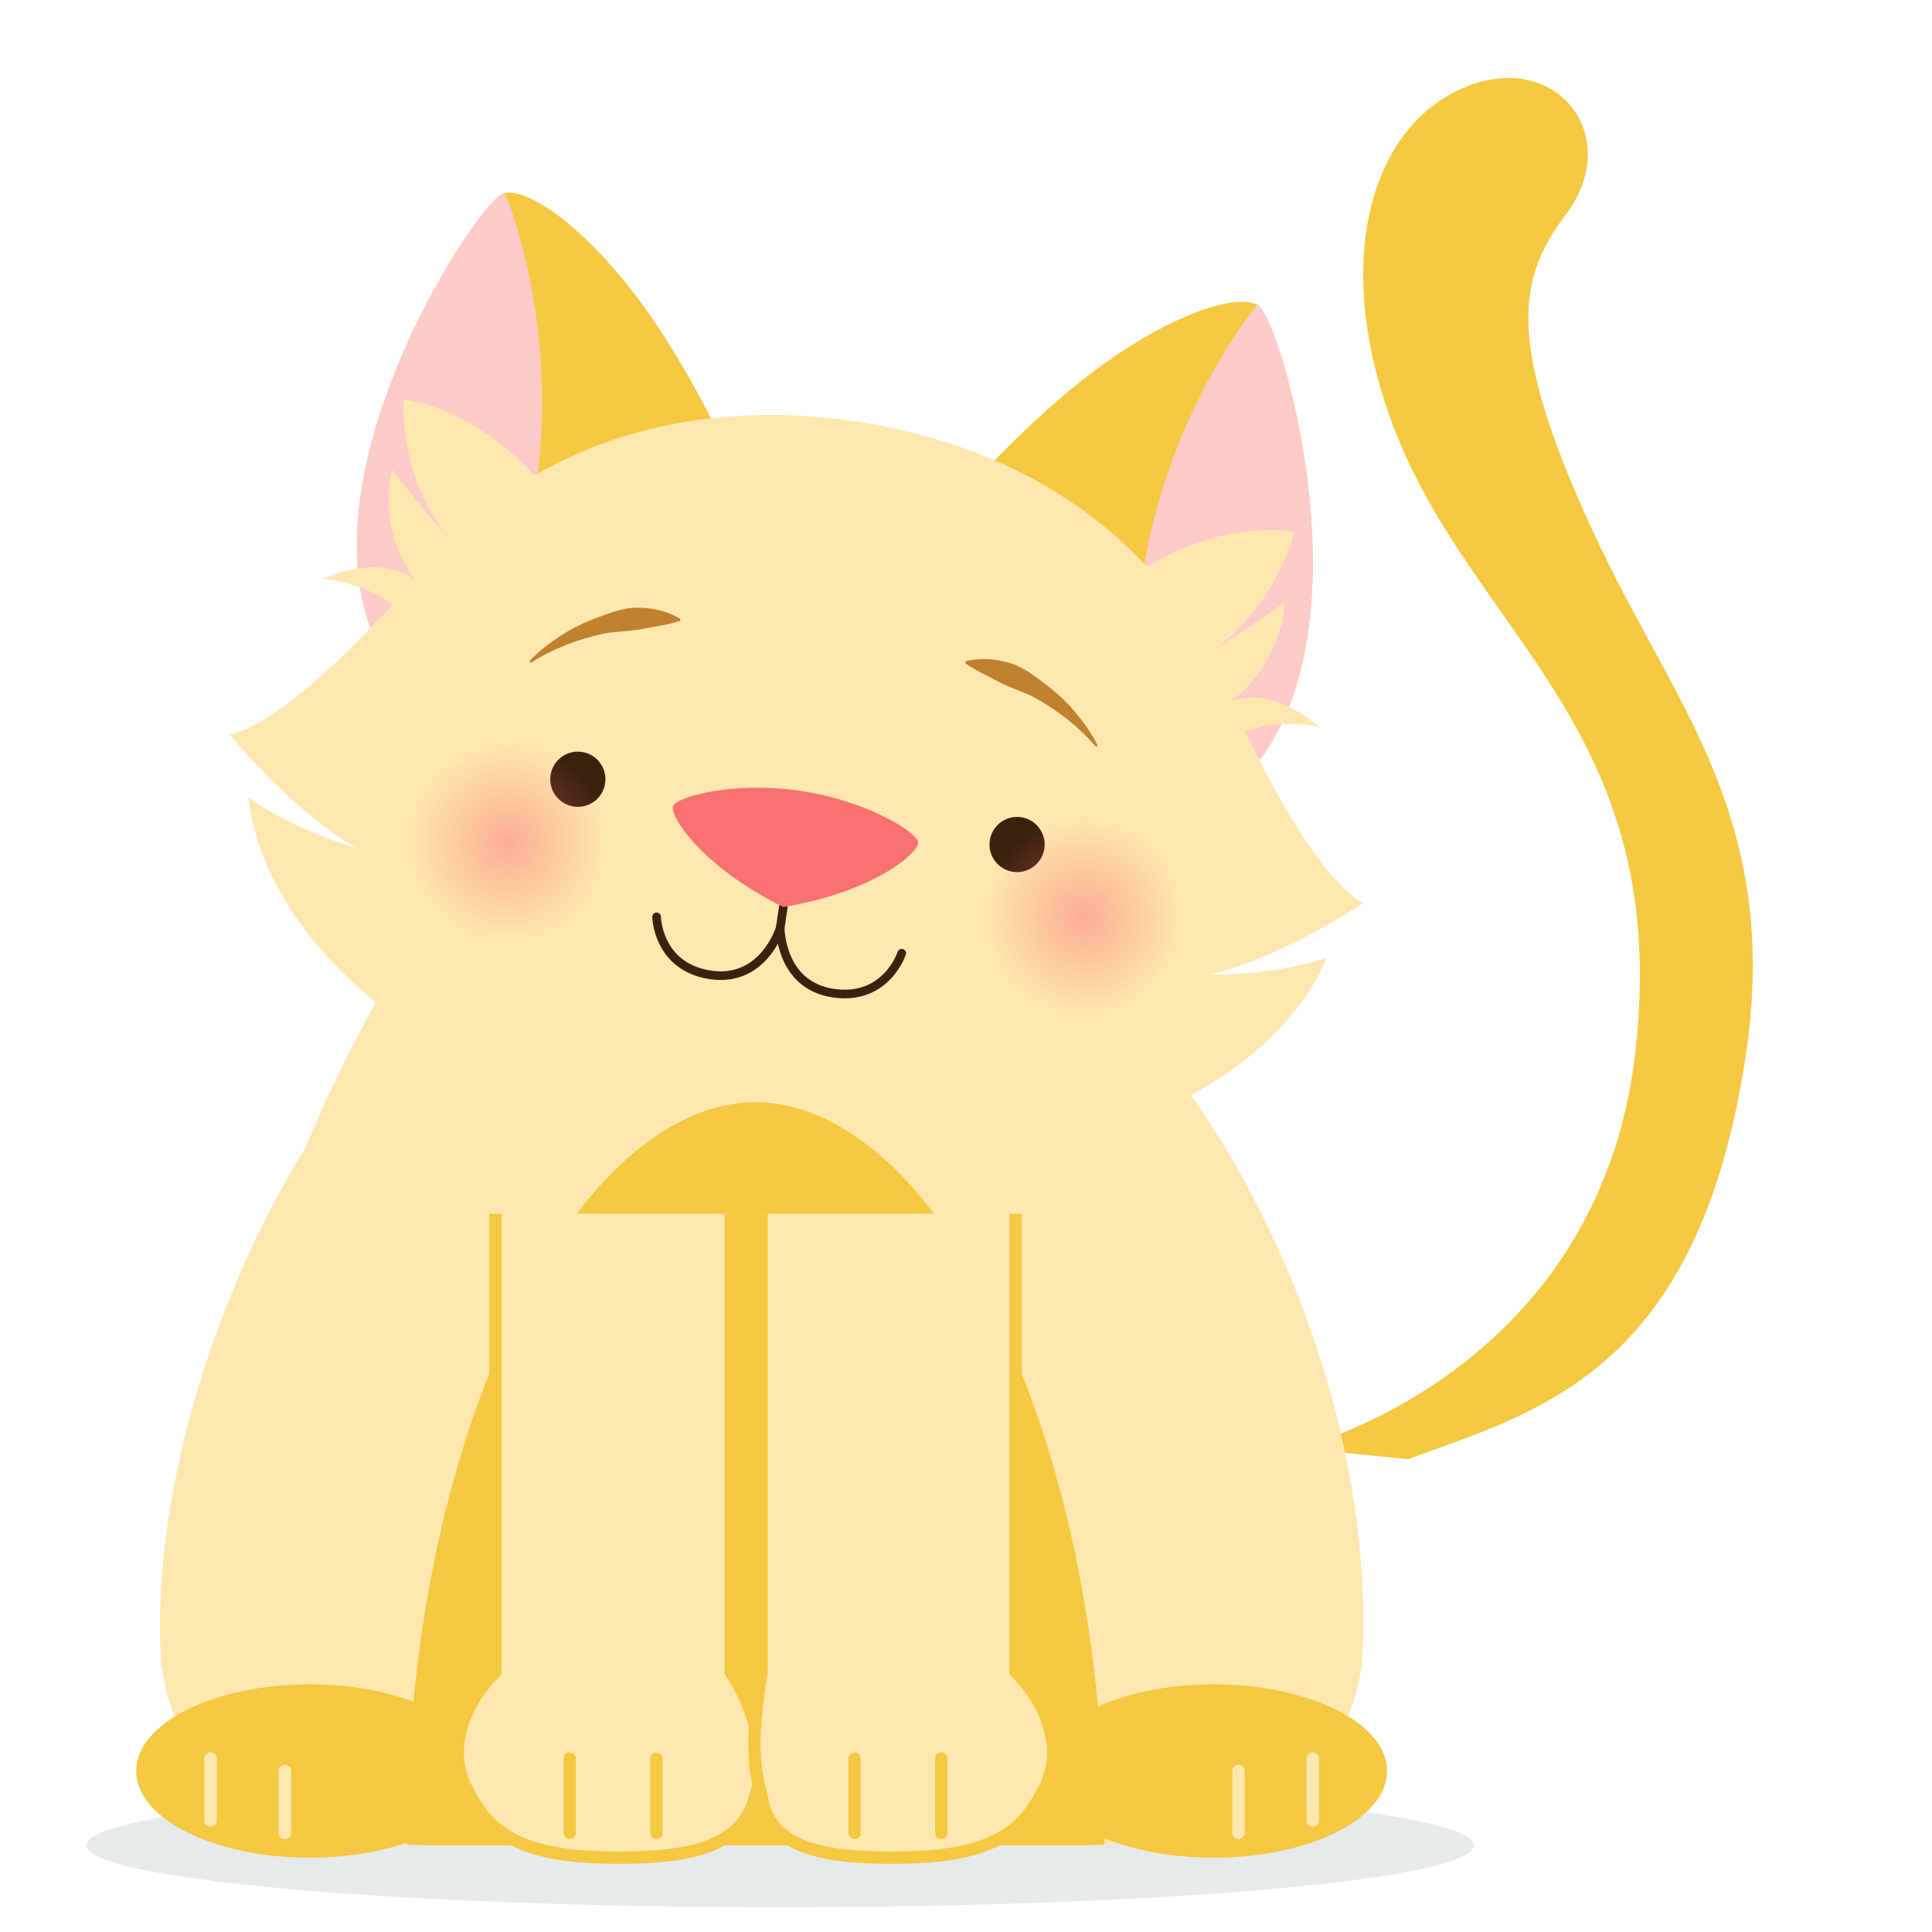
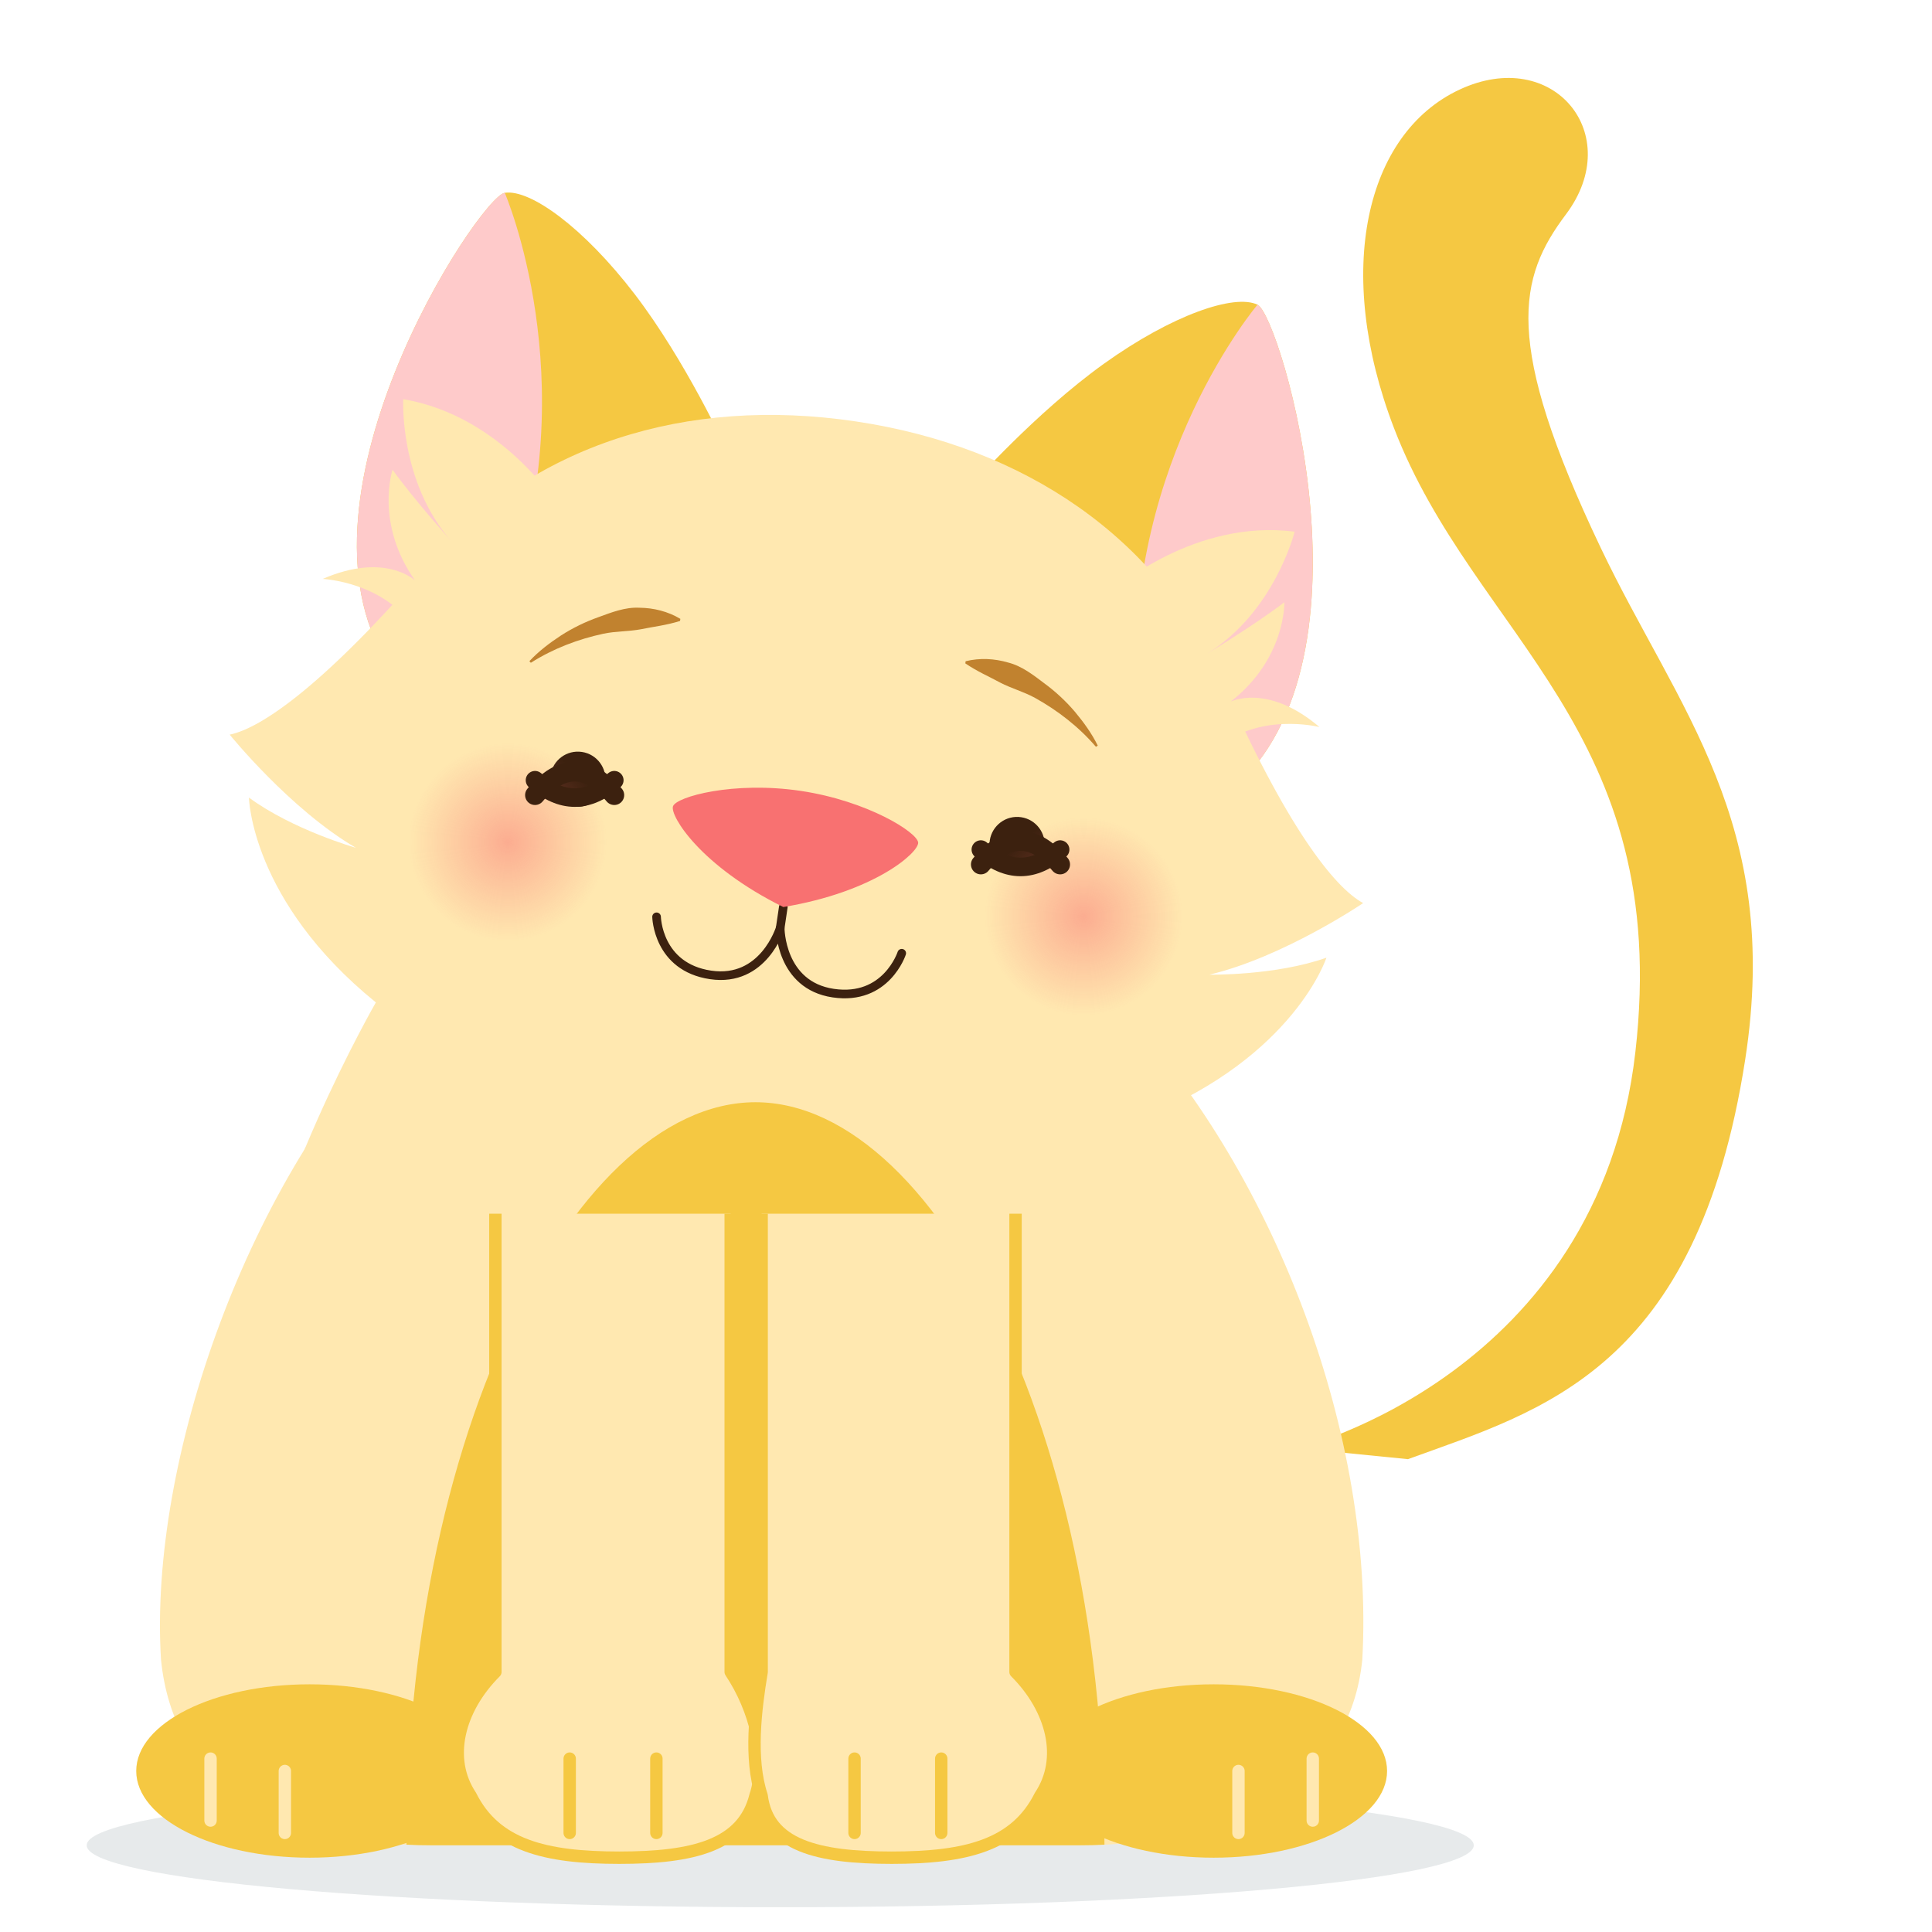
<svg xmlns="http://www.w3.org/2000/svg" viewBox="283 314 156 156">
  <defs>
    <radialGradient id="ga-rubor">
      <stop offset="0" stop-color="#F87171" stop-opacity=".5" />
      <stop offset="1" stop-color="#F87171" stop-opacity="0" />
    </radialGradient>
    <clipPath id="ga-cuerpo">
      <path id="ga-cuerpo-f" d="M316,396C303,409 295,432 296,448C297,458 305,463 318,463H370C383,463 392,458 393,448C394,430 386,409 374,396Z" />
    </clipPath>
+     <clipPath id="ga-cabeza">
+       <rect x="280" y="300" width="130" height="112" />
+     </clipPath>
  </defs>
-   <ellipse cx="346" cy="463" rx="56" ry="5" fill="#082830" opacity=".1" />
-   <path transform="matrix(1,0,0,-1,387.8164,430.9365)" d="M0 0C0 0 24.244 5.93 27.231 31.976 30.219 58.021 14.225 65.504 7.744 82.367 2.875 95.036 5.428 106.146 13.031 109.7 20.636 113.253 26.457 106.062 21.63 99.634 17.789 94.521 16.492 89.369 24.433 72.706 30.661 59.637 39.071 50.5 36.097 31.36 32.2 6.285 19.646 3.035 8.869-.884Z" fill="#F5C842" />
-   <use href="#ga-cuerpo-f" fill="#FFE8B0" />
-   <ellipse cx="308" cy="457" rx="14" ry="7" fill="#F5C842" />
-   <ellipse cx="381" cy="457" rx="14" ry="7" fill="#F5C842" />
-   <path fill="none" stroke="#FFE8B0" stroke-width="1" stroke-linecap="round" d="M300,456v5M306,457v5M383,457v5M389,456v5" />
-   <path transform="matrix(1,0,0,-1,341.6309,350.2441)" d="M0 0C0 0-3.257 7.106-7.384 12.494-11.512 17.882-15.825 20.987-17.873 20.676-19.922 20.364-36.414-4.6-26.859-18.032Z" fill="#F5C842" />
-   <path transform="matrix(1,0,0,-1,314.7715,368.2764)" d="M0 0 9.38 6.298C15.478 23.716 8.986 38.708 8.986 38.708 6.937 38.396-9.555 13.433 0 0" fill="#FECACA" />
-   <path transform="matrix(1,0,0,-1,361.4258,353.1855)" d="M0 0C0 0 5.183 5.852 10.698 9.807 16.215 13.762 21.244 15.479 23.113 14.584 24.982 13.69 33.504-14.99 20.455-25.064Z" fill="#F5C842" />
-   <path transform="matrix(1,0,0,-1,381.8809,378.25)" d="M0 0-7.144 8.754C-7.912 27.192 2.658 39.648 2.658 39.648 4.527 38.755 13.049 10.074 0 0" fill="#FECACA" />
-   <path transform="matrix(1,0,0,-1,393.0684,386.9199)" d="M0 0C-2.353 1.273-6.234 6.24-11.37 17.861-16.506 29.482-27.326 36.866-40.991 38.896-54.656 40.928-67.156 37.01-75.449 27.384-83.742 17.759-88.901 14.136-91.521 13.602-91.521 13.602-86.644 7.562-81.329 4.463-81.329 4.463-86.427 5.913-89.967 8.519-89.967 8.519-89.82 .181-79.719-8.021-79.719-8.021-88.892-23.983-90.058-36.055L-52.949-41.569-15.841-47.084C-13.446-35.195-17.581-17.255-17.581-17.255-5.531-12.346-2.966-4.41-2.966-4.41-7.111-5.874-12.41-5.779-12.41-5.779-6.424-4.358 0 0 0 0" fill="#FFE8B0" />
-   <path transform="matrix(1,0,0,-1,315.5605,346.2324)" d="M0 0C0 0-.35-6.666 3.909-11.497 3.909-11.497 .978-8.245-.863-5.699-.863-5.699-2.312-10.016 .959-14.645 .959-14.645-1.437-12.316-6.505-14.512-6.505-14.512-1.329-14.756 1.038-18.76L12.538-8.653C12.538-8.653 8.052-1.362 0 0" fill="#FFE8B0" />
-   <path transform="matrix(1,0,0,-1,331.8613,377.2461)" d="M0 0C-.181-1.217-1.313-2.058-2.531-1.876-3.748-1.695-4.588-.562-4.407 .655-4.227 1.872-3.093 2.712-1.876 2.531-.659 2.351 .182 1.217 0 0" fill="#3C210F" />
-   <path transform="matrix(1,0,0,-1,325.7461,367.3867)" d="M0 0C.754 .808 1.637 1.474 2.565 2.084 3.502 2.684 4.514 3.178 5.577 3.555 6.629 3.938 7.731 4.376 8.889 4.315 10.032 4.303 11.181 4.02 12.189 3.418L12.164 3.246C11.032 2.892 10.019 2.788 9.01 2.577 8.013 2.392 6.98 2.43 5.962 2.214 3.946 1.779 1.929 1.022 .116-.13Z" fill="#C1822F" />
-   <path transform="matrix(1,0,0,-1,387.5361,356.9287)" d="M0 0C0 0-1.604-6.479-7.084-9.863-7.084-9.863-3.333-7.605-.831-5.703-.831-5.703-.701-10.255-5.176-13.732-5.176-13.732-2.206-12.202 2.004-15.776 2.004-15.776-3.02-14.505-6.448-17.647L-14.513-4.634C-14.513-4.634-8.1 1.037 0 0" fill="#FFE8B0" />
-   <path transform="matrix(1,0,0,-1,362.9209,381.8623)" d="M0 0C-.181-1.217 .659-2.35 1.876-2.531 3.093-2.712 4.227-1.872 4.407-.654 4.588 .562 3.748 1.696 2.531 1.877 1.314 2.058 .181 1.218 0 0" fill="#3C210F" />
-   <path transform="matrix(1,0,0,-1,371.4902,374.2979)" d="M0 0C-1.398 1.63-3.109 2.941-4.911 3.943-5.823 4.445-6.822 4.71-7.722 5.177-8.626 5.672-9.565 6.066-10.545 6.733L-10.52 6.906C-9.38 7.188-8.198 7.125-7.101 6.805-5.976 6.525-5.048 5.787-4.153 5.113-3.245 4.444-2.422 3.677-1.7 2.831-.989 1.977-.337 1.083 .149 .091Z" fill="#C1822F" />
-   <path transform="matrix(1,0,0,-1,355.8105,390.9697)" stroke-width=".697" stroke-linecap="round" stroke-linejoin="round" fill="none" stroke="#3C210F" d="M0 0C0 0-1.25-3.857-5.533-3.221-9.816-2.584-9.813 2.035-9.813 2.035-9.813 2.035-11.153-2.386-15.437-1.749-19.72-1.112-19.795 2.941-19.795 2.941" />
-   <path transform="matrix(1,0,0,-1,345.9971,388.9346)" stroke-width=".697" stroke-linecap="round" stroke-linejoin="round" fill="none" stroke="#3C210F" d="M0 0 .252 1.695" />
-   <circle cx="324" cy="382" r="8" fill="url(#ga-rubor)" />
-   <circle cx="370.500" cy="388" r="8" fill="url(#ga-rubor)" />
-   <path transform="matrix(1,0,0,-1,357.1377,382.042)" d="M0 0C-.033 .813-4.08 3.378-9.494 4.183-14.909 4.987-19.527 3.71-19.795 2.941-20.063 2.173-17.569-1.894-10.889-5.197-3.536-3.979 .033-.813 0 0" fill="#F87171" />
-   <g clip-path="url(#ga-cuerpo)">
-     <path fill="#F5C842" d="M316,470C314,432 329,403 344,403C359,403 374,432 372,470Z" />
+   <ellipse class="kl-sombra" cx="346" cy="463" rx="56" ry="5" fill="#082830" opacity=".1" />
+   <g class="kl-cola">
+     <path transform="matrix(1,0,0,-1,387.8164,430.9365)" d="M0 0C0 0 24.244 5.93 27.231 31.976 30.219 58.021 14.225 65.504 7.744 82.367 2.875 95.036 5.428 106.146 13.031 109.7 20.636 113.253 26.457 106.062 21.63 99.634 17.789 94.521 16.492 89.369 24.433 72.706 30.661 59.637 39.071 50.5 36.097 31.36 32.2 6.285 19.646 3.035 8.869-.884Z" fill="#F5C842" />
  </g>
-   <path fill="#FFE8B0" stroke="#F5C842" stroke-width="1" stroke-linejoin="round" d="M323,412V449C320,452 319,456 321,459C323,463 327,464 333,464C339,464 343,463 344,459C345,456 344,452 342,449V412" />
-   <path fill="#FFE8B0" stroke="#F5C842" stroke-width="1" stroke-linejoin="round" d="M344.5,412V449C344,452 343.5,456 344.5,459C345,463 349,464 355,464C361,464 365,463 367,459C369,456 368,452 365,449V412" />
-   <path fill="none" stroke="#F5C842" stroke-width="1" stroke-linecap="round" d="M329,456v6M336,456v6M352,456v6M359,456v6" />
+   <g class="kl-cuerpo">
+     <use href="#ga-cuerpo-f" fill="#FFE8B0" />
+     <ellipse cx="308" cy="457" rx="14" ry="7" fill="#F5C842" />
+     <ellipse cx="381" cy="457" rx="14" ry="7" fill="#F5C842" />
+     <path fill="none" stroke="#FFE8B0" stroke-width="1" stroke-linecap="round" d="M300,456v5M306,457v5M383,457v5M389,456v5" />
+   </g>
+   <g class="kl-cabeza">
+     <g clip-path="url(#ga-cabeza)">
+       <path transform="matrix(1,0,0,-1,341.6309,350.2441)" d="M0 0C0 0-3.257 7.106-7.384 12.494-11.512 17.882-15.825 20.987-17.873 20.676-19.922 20.364-36.414-4.6-26.859-18.032Z" fill="#F5C842" />
+       <path transform="matrix(1,0,0,-1,314.7715,368.2764)" d="M0 0 9.38 6.298C15.478 23.716 8.986 38.708 8.986 38.708 6.937 38.396-9.555 13.433 0 0" fill="#FECACA" />
+       <path transform="matrix(1,0,0,-1,361.4258,353.1855)" d="M0 0C0 0 5.183 5.852 10.698 9.807 16.215 13.762 21.244 15.479 23.113 14.584 24.982 13.69 33.504-14.99 20.455-25.064Z" fill="#F5C842" />
+       <path transform="matrix(1,0,0,-1,381.8809,378.25)" d="M0 0-7.144 8.754C-7.912 27.192 2.658 39.648 2.658 39.648 4.527 38.755 13.049 10.074 0 0" fill="#FECACA" />
+       <path transform="matrix(1,0,0,-1,393.0684,386.9199)" d="M0 0C-2.353 1.273-6.234 6.24-11.37 17.861-16.506 29.482-27.326 36.866-40.991 38.896-54.656 40.928-67.156 37.01-75.449 27.384-83.742 17.759-88.901 14.136-91.521 13.602-91.521 13.602-86.644 7.562-81.329 4.463-81.329 4.463-86.427 5.913-89.967 8.519-89.967 8.519-89.82 .181-79.719-8.021-79.719-8.021-88.892-23.983-90.058-36.055L-52.949-41.569-15.841-47.084C-13.446-35.195-17.581-17.255-17.581-17.255-5.531-12.346-2.966-4.41-2.966-4.41-7.111-5.874-12.41-5.779-12.41-5.779-6.424-4.358 0 0 0 0" fill="#FFE8B0" />
+       <path transform="matrix(1,0,0,-1,315.5605,346.2324)" d="M0 0C0 0-.35-6.666 3.909-11.497 3.909-11.497 .978-8.245-.863-5.699-.863-5.699-2.312-10.016 .959-14.645 .959-14.645-1.437-12.316-6.505-14.512-6.505-14.512-1.329-14.756 1.038-18.76L12.538-8.653C12.538-8.653 8.052-1.362 0 0" fill="#FFE8B0" />
+       <g class="kl-ojo">
+         <path transform="matrix(1,0,0,-1,331.8613,377.2461)" d="M0 0C-.181-1.217-1.313-2.058-2.531-1.876-3.748-1.695-4.588-.562-4.407 .655-4.227 1.872-3.093 2.712-1.876 2.531-.659 2.351 .182 1.217 0 0" fill="#3C210F" />
+       </g>
+       <path transform="matrix(1,0,0,-1,325.7461,367.3867)" d="M0 0C.754 .808 1.637 1.474 2.565 2.084 3.502 2.684 4.514 3.178 5.577 3.555 6.629 3.938 7.731 4.376 8.889 4.315 10.032 4.303 11.181 4.02 12.189 3.418L12.164 3.246C11.032 2.892 10.019 2.788 9.01 2.577 8.013 2.392 6.98 2.43 5.962 2.214 3.946 1.779 1.929 1.022 .116-.13Z" fill="#C1822F" />
+       <path transform="matrix(1,0,0,-1,387.5361,356.9287)" d="M0 0C0 0-1.604-6.479-7.084-9.863-7.084-9.863-3.333-7.605-.831-5.703-.831-5.703-.701-10.255-5.176-13.732-5.176-13.732-2.206-12.202 2.004-15.776 2.004-15.776-3.02-14.505-6.448-17.647L-14.513-4.634C-14.513-4.634-8.1 1.037 0 0" fill="#FFE8B0" />
+       <g class="kl-ojo">
+         <path transform="matrix(1,0,0,-1,362.9209,381.8623)" d="M0 0C-.181-1.217 .659-2.35 1.876-2.531 3.093-2.712 4.227-1.872 4.407-.654 4.588 .562 3.748 1.696 2.531 1.877 1.314 2.058 .181 1.218 0 0" fill="#3C210F" />
+       </g>
+       <path transform="matrix(1,0,0,-1,371.4902,374.2979)" d="M0 0C-1.398 1.63-3.109 2.941-4.911 3.943-5.823 4.445-6.822 4.71-7.722 5.177-8.626 5.672-9.565 6.066-10.545 6.733L-10.52 6.906C-9.38 7.188-8.198 7.125-7.101 6.805-5.976 6.525-5.048 5.787-4.153 5.113-3.245 4.444-2.422 3.677-1.7 2.831-.989 1.977-.337 1.083 .149 .091Z" fill="#C1822F" />
+       <path transform="matrix(1,0,0,-1,355.8105,390.9697)" stroke-width=".697" stroke-linecap="round" stroke-linejoin="round" fill="none" stroke="#3C210F" d="M0 0C0 0-1.25-3.857-5.533-3.221-9.816-2.584-9.813 2.035-9.813 2.035-9.813 2.035-11.153-2.386-15.437-1.749-19.72-1.112-19.795 2.941-19.795 2.941" />
+       <path transform="matrix(1,0,0,-1,345.9971,388.9346)" stroke-width=".697" stroke-linecap="round" stroke-linejoin="round" fill="none" stroke="#3C210F" d="M0 0 .252 1.695" />
+       <circle cx="324" cy="382" r="8" fill="url(#ga-rubor)" />
+       <circle cx="370.5" cy="388" r="8" fill="url(#ga-rubor)" />
+       <path transform="matrix(1,0,0,-1,357.1377,382.042)" d="M0 0C-.033 .813-4.08 3.378-9.494 4.183-14.909 4.987-19.527 3.71-19.795 2.941-20.063 2.173-17.569-1.894-10.889-5.197-3.536-3.979 .033-.813 0 0" fill="#F87171" />
+       <g class="kl-ojos-dormido" fill="none" stroke="#3C210F" stroke-width="1.5" stroke-linecap="round">
+         <path d="M326.2,377q3.2,2.8 6.4,0" />
+         <path d="M362.2,382.6q3.2,2.8 6.4,0" />
+       </g>
+       <g class="kl-ojos-feliz" fill="none" stroke="#3C210F" stroke-width="1.6" stroke-linecap="round">
+         <path d="M326.2,378.2q3.2,-3.8 6.4,0" />
+         <path d="M362.2,383.8q3.2,-3.8 6.4,0" />
+       </g>
+     </g>
+   </g>
+   <g class="kl-patas">
+     <g clip-path="url(#ga-cuerpo)">
+       <path fill="#F5C842" d="M316,470C314,432 329,403 344,403C359,403 374,432 372,470Z" />
+     </g>
+     <path fill="#FFE8B0" stroke="#F5C842" stroke-width="1" stroke-linejoin="round" d="M323,412V449C320,452 319,456 321,459C323,463 327,464 333,464C339,464 343,463 344,459C345,456 344,452 342,449V412" />
+     <path fill="#FFE8B0" stroke="#F5C842" stroke-width="1" stroke-linejoin="round" d="M344.5,412V449C344,452 343.5,456 344.5,459C345,463 349,464 355,464C361,464 365,463 367,459C369,456 368,452 365,449V412" />
+     <path fill="none" stroke="#F5C842" stroke-width="1" stroke-linecap="round" d="M329,456v6M336,456v6M352,456v6M359,456v6" />
+   </g>
</svg>
